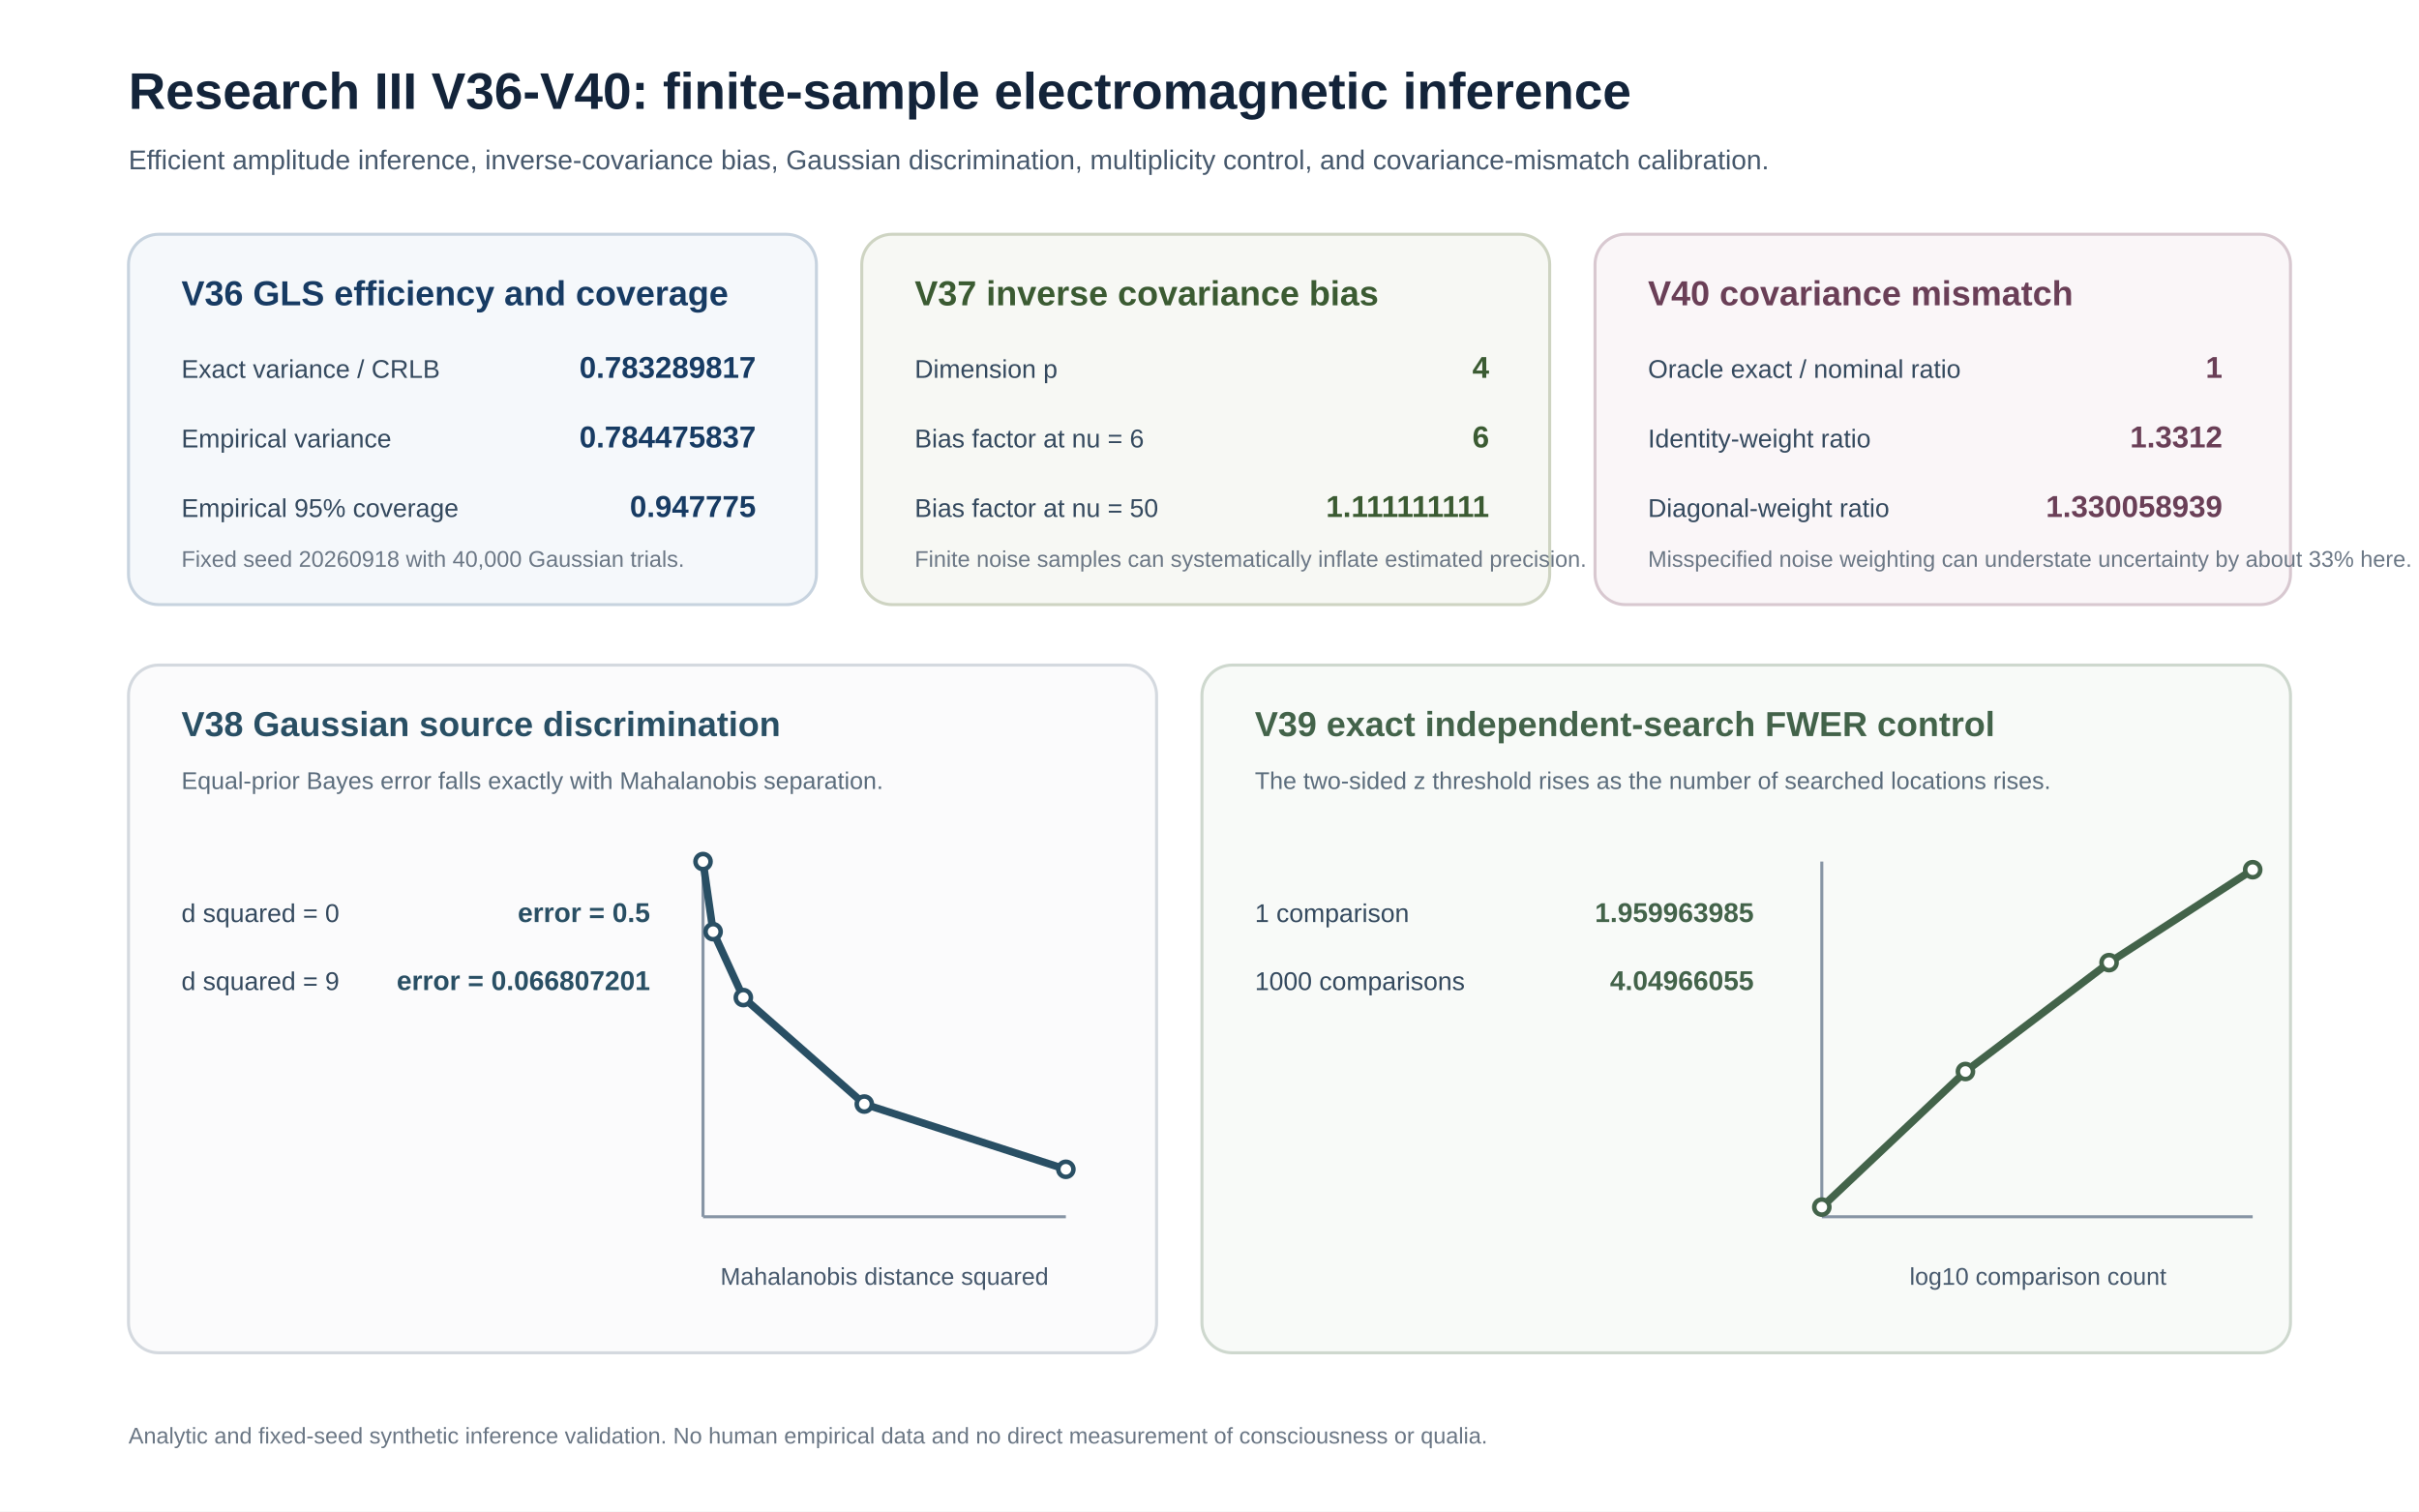
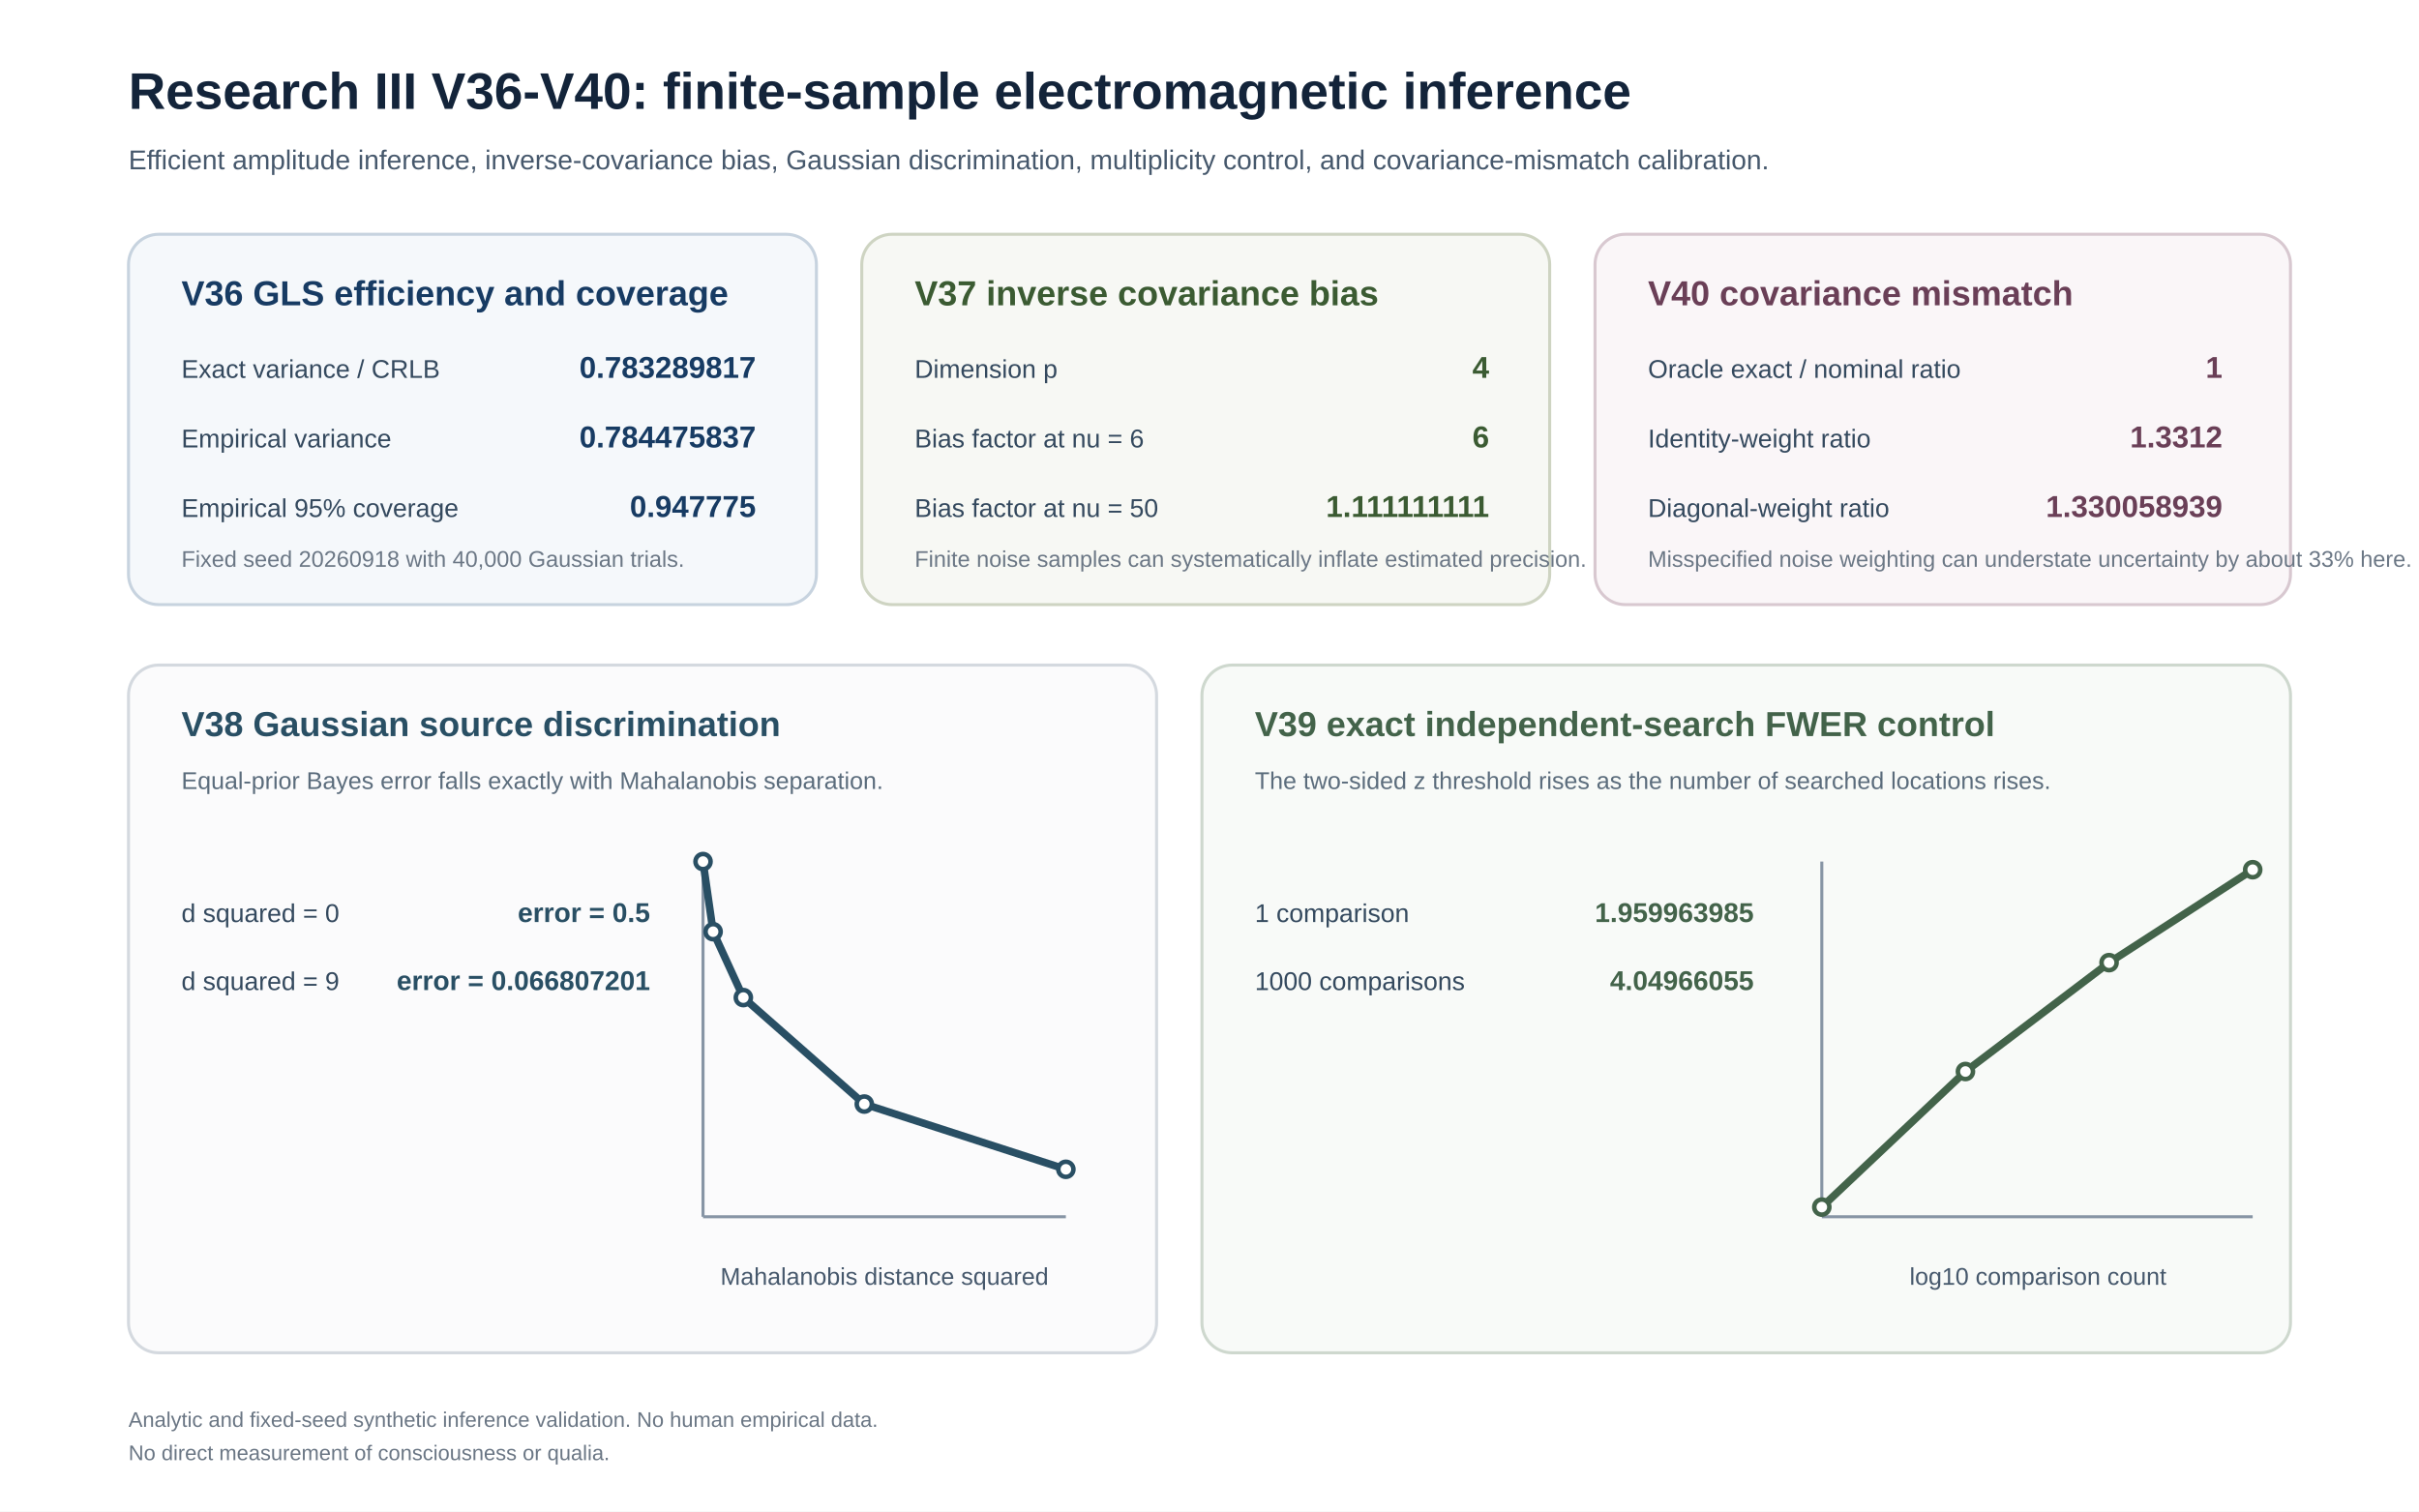
<svg xmlns="http://www.w3.org/2000/svg" width="1600" height="1000" viewBox="0 0 1600 1000">
  <rect width="1600" height="1000" fill="#ffffff" />
  <text x="85" y="72" font-family="Arial, Helvetica, sans-serif" font-size="34" font-weight="700" fill="#13243a">Research III V36-V40: finite-sample electromagnetic inference</text>
  <text x="85" y="112" font-family="Arial, Helvetica, sans-serif" font-size="18" fill="#46586c">Efficient amplitude inference, inverse-covariance bias, Gaussian discrimination, multiplicity control, and covariance-mismatch calibration.</text>
  <rect x="85" y="155" width="455" height="245" rx="20" fill="#f5f8fb" stroke="#c7d3df" stroke-width="2" />
  <text x="120" y="202" font-family="Arial, Helvetica, sans-serif" font-size="23" font-weight="700" fill="#173b63">V36 GLS efficiency and coverage</text>
  <text x="120" y="250" font-family="Arial, Helvetica, sans-serif" font-size="17" fill="#34495e">Exact variance / CRLB</text>
  <text x="500" y="250" text-anchor="end" font-family="Arial, Helvetica, sans-serif" font-size="20" font-weight="700" fill="#173b63">0.783289817</text>
  <text x="120" y="296" font-family="Arial, Helvetica, sans-serif" font-size="17" fill="#34495e">Empirical variance</text>
  <text x="500" y="296" text-anchor="end" font-family="Arial, Helvetica, sans-serif" font-size="20" font-weight="700" fill="#173b63">0.784475837</text>
  <text x="120" y="342" font-family="Arial, Helvetica, sans-serif" font-size="17" fill="#34495e">Empirical 95% coverage</text>
  <text x="500" y="342" text-anchor="end" font-family="Arial, Helvetica, sans-serif" font-size="20" font-weight="700" fill="#173b63">0.947775</text>
  <text x="120" y="375" font-family="Arial, Helvetica, sans-serif" font-size="15" fill="#6b7785">Fixed seed 20260918 with 40,000 Gaussian trials.</text>
  <rect x="570" y="155" width="455" height="245" rx="20" fill="#f7f8f4" stroke="#ced4c2" stroke-width="2" />
  <text x="605" y="202" font-family="Arial, Helvetica, sans-serif" font-size="23" font-weight="700" fill="#3b5b32">V37 inverse covariance bias</text>
  <text x="605" y="250" font-family="Arial, Helvetica, sans-serif" font-size="17" fill="#34495e">Dimension p</text>
  <text x="985" y="250" text-anchor="end" font-family="Arial, Helvetica, sans-serif" font-size="20" font-weight="700" fill="#3b5b32">4</text>
  <text x="605" y="296" font-family="Arial, Helvetica, sans-serif" font-size="17" fill="#34495e">Bias factor at nu = 6</text>
  <text x="985" y="296" text-anchor="end" font-family="Arial, Helvetica, sans-serif" font-size="20" font-weight="700" fill="#3b5b32">6</text>
  <text x="605" y="342" font-family="Arial, Helvetica, sans-serif" font-size="17" fill="#34495e">Bias factor at nu = 50</text>
  <text x="985" y="342" text-anchor="end" font-family="Arial, Helvetica, sans-serif" font-size="20" font-weight="700" fill="#3b5b32">1.111111111</text>
  <text x="605" y="375" font-family="Arial, Helvetica, sans-serif" font-size="15" fill="#6b7785">Finite noise samples can systematically inflate estimated precision.</text>
  <rect x="1055" y="155" width="460" height="245" rx="20" fill="#faf6f8" stroke="#d8c8d0" stroke-width="2" />
  <text x="1090" y="202" font-family="Arial, Helvetica, sans-serif" font-size="23" font-weight="700" fill="#6a3f57">V40 covariance mismatch</text>
  <text x="1090" y="250" font-family="Arial, Helvetica, sans-serif" font-size="17" fill="#34495e">Oracle exact / nominal ratio</text>
  <text x="1470" y="250" text-anchor="end" font-family="Arial, Helvetica, sans-serif" font-size="20" font-weight="700" fill="#6a3f57">1</text>
  <text x="1090" y="296" font-family="Arial, Helvetica, sans-serif" font-size="17" fill="#34495e">Identity-weight ratio</text>
  <text x="1470" y="296" text-anchor="end" font-family="Arial, Helvetica, sans-serif" font-size="20" font-weight="700" fill="#6a3f57">1.3312</text>
  <text x="1090" y="342" font-family="Arial, Helvetica, sans-serif" font-size="17" fill="#34495e">Diagonal-weight ratio</text>
  <text x="1470" y="342" text-anchor="end" font-family="Arial, Helvetica, sans-serif" font-size="20" font-weight="700" fill="#6a3f57">1.330058939</text>
  <text x="1090" y="375" font-family="Arial, Helvetica, sans-serif" font-size="15" fill="#6b7785">Misspecified noise weighting can understate uncertainty by about 33% here.</text>
  <rect x="85" y="440" width="680" height="455" rx="20" fill="#fbfbfc" stroke="#d4d9df" stroke-width="2" />
  <text x="120" y="487" font-family="Arial, Helvetica, sans-serif" font-size="23" font-weight="700" fill="#294f64">V38 Gaussian source discrimination</text>
  <text x="120" y="522" font-family="Arial, Helvetica, sans-serif" font-size="16" fill="#5b6c7c">Equal-prior Bayes error falls exactly with Mahalanobis separation.</text>
  <text x="120" y="610" font-family="Arial, Helvetica, sans-serif" font-size="17" fill="#34495e">d squared = 0</text>
  <text x="430" y="610" text-anchor="end" font-family="Arial, Helvetica, sans-serif" font-size="18" font-weight="700" fill="#294f64">error = 0.5</text>
  <text x="120" y="655" font-family="Arial, Helvetica, sans-serif" font-size="17" fill="#34495e">d squared = 9</text>
  <text x="430" y="655" text-anchor="end" font-family="Arial, Helvetica, sans-serif" font-size="18" font-weight="700" fill="#294f64">error = 0.066807201</text>
  <line x1="465" y1="805" x2="705" y2="805" stroke="#8795a5" stroke-width="2" />
  <line x1="465" y1="570" x2="465" y2="805" stroke="#8795a5" stroke-width="2" />
  <polyline points="465.00,570.00 471.67,616.39 491.67,659.99 571.67,730.43 705.00,773.60" fill="none" stroke="#294f64" stroke-width="5" stroke-linecap="round" stroke-linejoin="round" />
  <circle cx="465" cy="570" r="5" fill="#fff" stroke="#294f64" stroke-width="3" />
  <circle cx="471.67" cy="616.39" r="5" fill="#fff" stroke="#294f64" stroke-width="3" />
  <circle cx="491.67" cy="659.99" r="5" fill="#fff" stroke="#294f64" stroke-width="3" />
  <circle cx="571.67" cy="730.43" r="5" fill="#fff" stroke="#294f64" stroke-width="3" />
  <circle cx="705" cy="773.60" r="5" fill="#fff" stroke="#294f64" stroke-width="3" />
  <text x="585" y="850" text-anchor="middle" font-family="Arial, Helvetica, sans-serif" font-size="16" fill="#46586c">Mahalanobis distance squared</text>
  <rect x="795" y="440" width="720" height="455" rx="20" fill="#f8faf8" stroke="#ced8ce" stroke-width="2" />
  <text x="830" y="487" font-family="Arial, Helvetica, sans-serif" font-size="23" font-weight="700" fill="#43634a">V39 exact independent-search FWER control</text>
  <text x="830" y="522" font-family="Arial, Helvetica, sans-serif" font-size="16" fill="#5b6c7c">The two-sided z threshold rises as the number of searched locations rises.</text>
  <text x="830" y="610" font-family="Arial, Helvetica, sans-serif" font-size="17" fill="#34495e">1 comparison</text>
  <text x="1160" y="610" text-anchor="end" font-family="Arial, Helvetica, sans-serif" font-size="18" font-weight="700" fill="#43634a">1.959963985</text>
  <text x="830" y="655" font-family="Arial, Helvetica, sans-serif" font-size="17" fill="#34495e">1000 comparisons</text>
  <text x="1160" y="655" text-anchor="end" font-family="Arial, Helvetica, sans-serif" font-size="18" font-weight="700" fill="#43634a">4.04966055</text>
  <line x1="1205" y1="805" x2="1490" y2="805" stroke="#8795a5" stroke-width="2" />
  <line x1="1205" y1="570" x2="1205" y2="805" stroke="#8795a5" stroke-width="2" />
  <polyline points="1205.00,798.59 1300.00,708.90 1395.00,636.87 1490.00,575.38" fill="none" stroke="#43634a" stroke-width="5" stroke-linecap="round" stroke-linejoin="round" />
  <circle cx="1205" cy="798.59" r="5" fill="#fff" stroke="#43634a" stroke-width="3" />
  <circle cx="1300" cy="708.90" r="5" fill="#fff" stroke="#43634a" stroke-width="3" />
  <circle cx="1395" cy="636.87" r="5" fill="#fff" stroke="#43634a" stroke-width="3" />
  <circle cx="1490" cy="575.38" r="5" fill="#fff" stroke="#43634a" stroke-width="3" />
  <text x="1348" y="850" text-anchor="middle" font-family="Arial, Helvetica, sans-serif" font-size="16" fill="#46586c">log10 comparison count</text>
-   <text x="85" y="955" font-family="Arial, Helvetica, sans-serif" font-size="15" fill="#6a7684">Analytic and fixed-seed synthetic inference validation. No human empirical data and no direct measurement of consciousness or qualia.</text>
+   <text x="85" y="944" font-family="Arial, Helvetica, sans-serif" font-size="14" fill="#6a7684">Analytic and fixed-seed synthetic inference validation. No human empirical data.</text>
+   <text x="85" y="966" font-family="Arial, Helvetica, sans-serif" font-size="14" fill="#6a7684">No direct measurement of consciousness or qualia.</text>
</svg>
